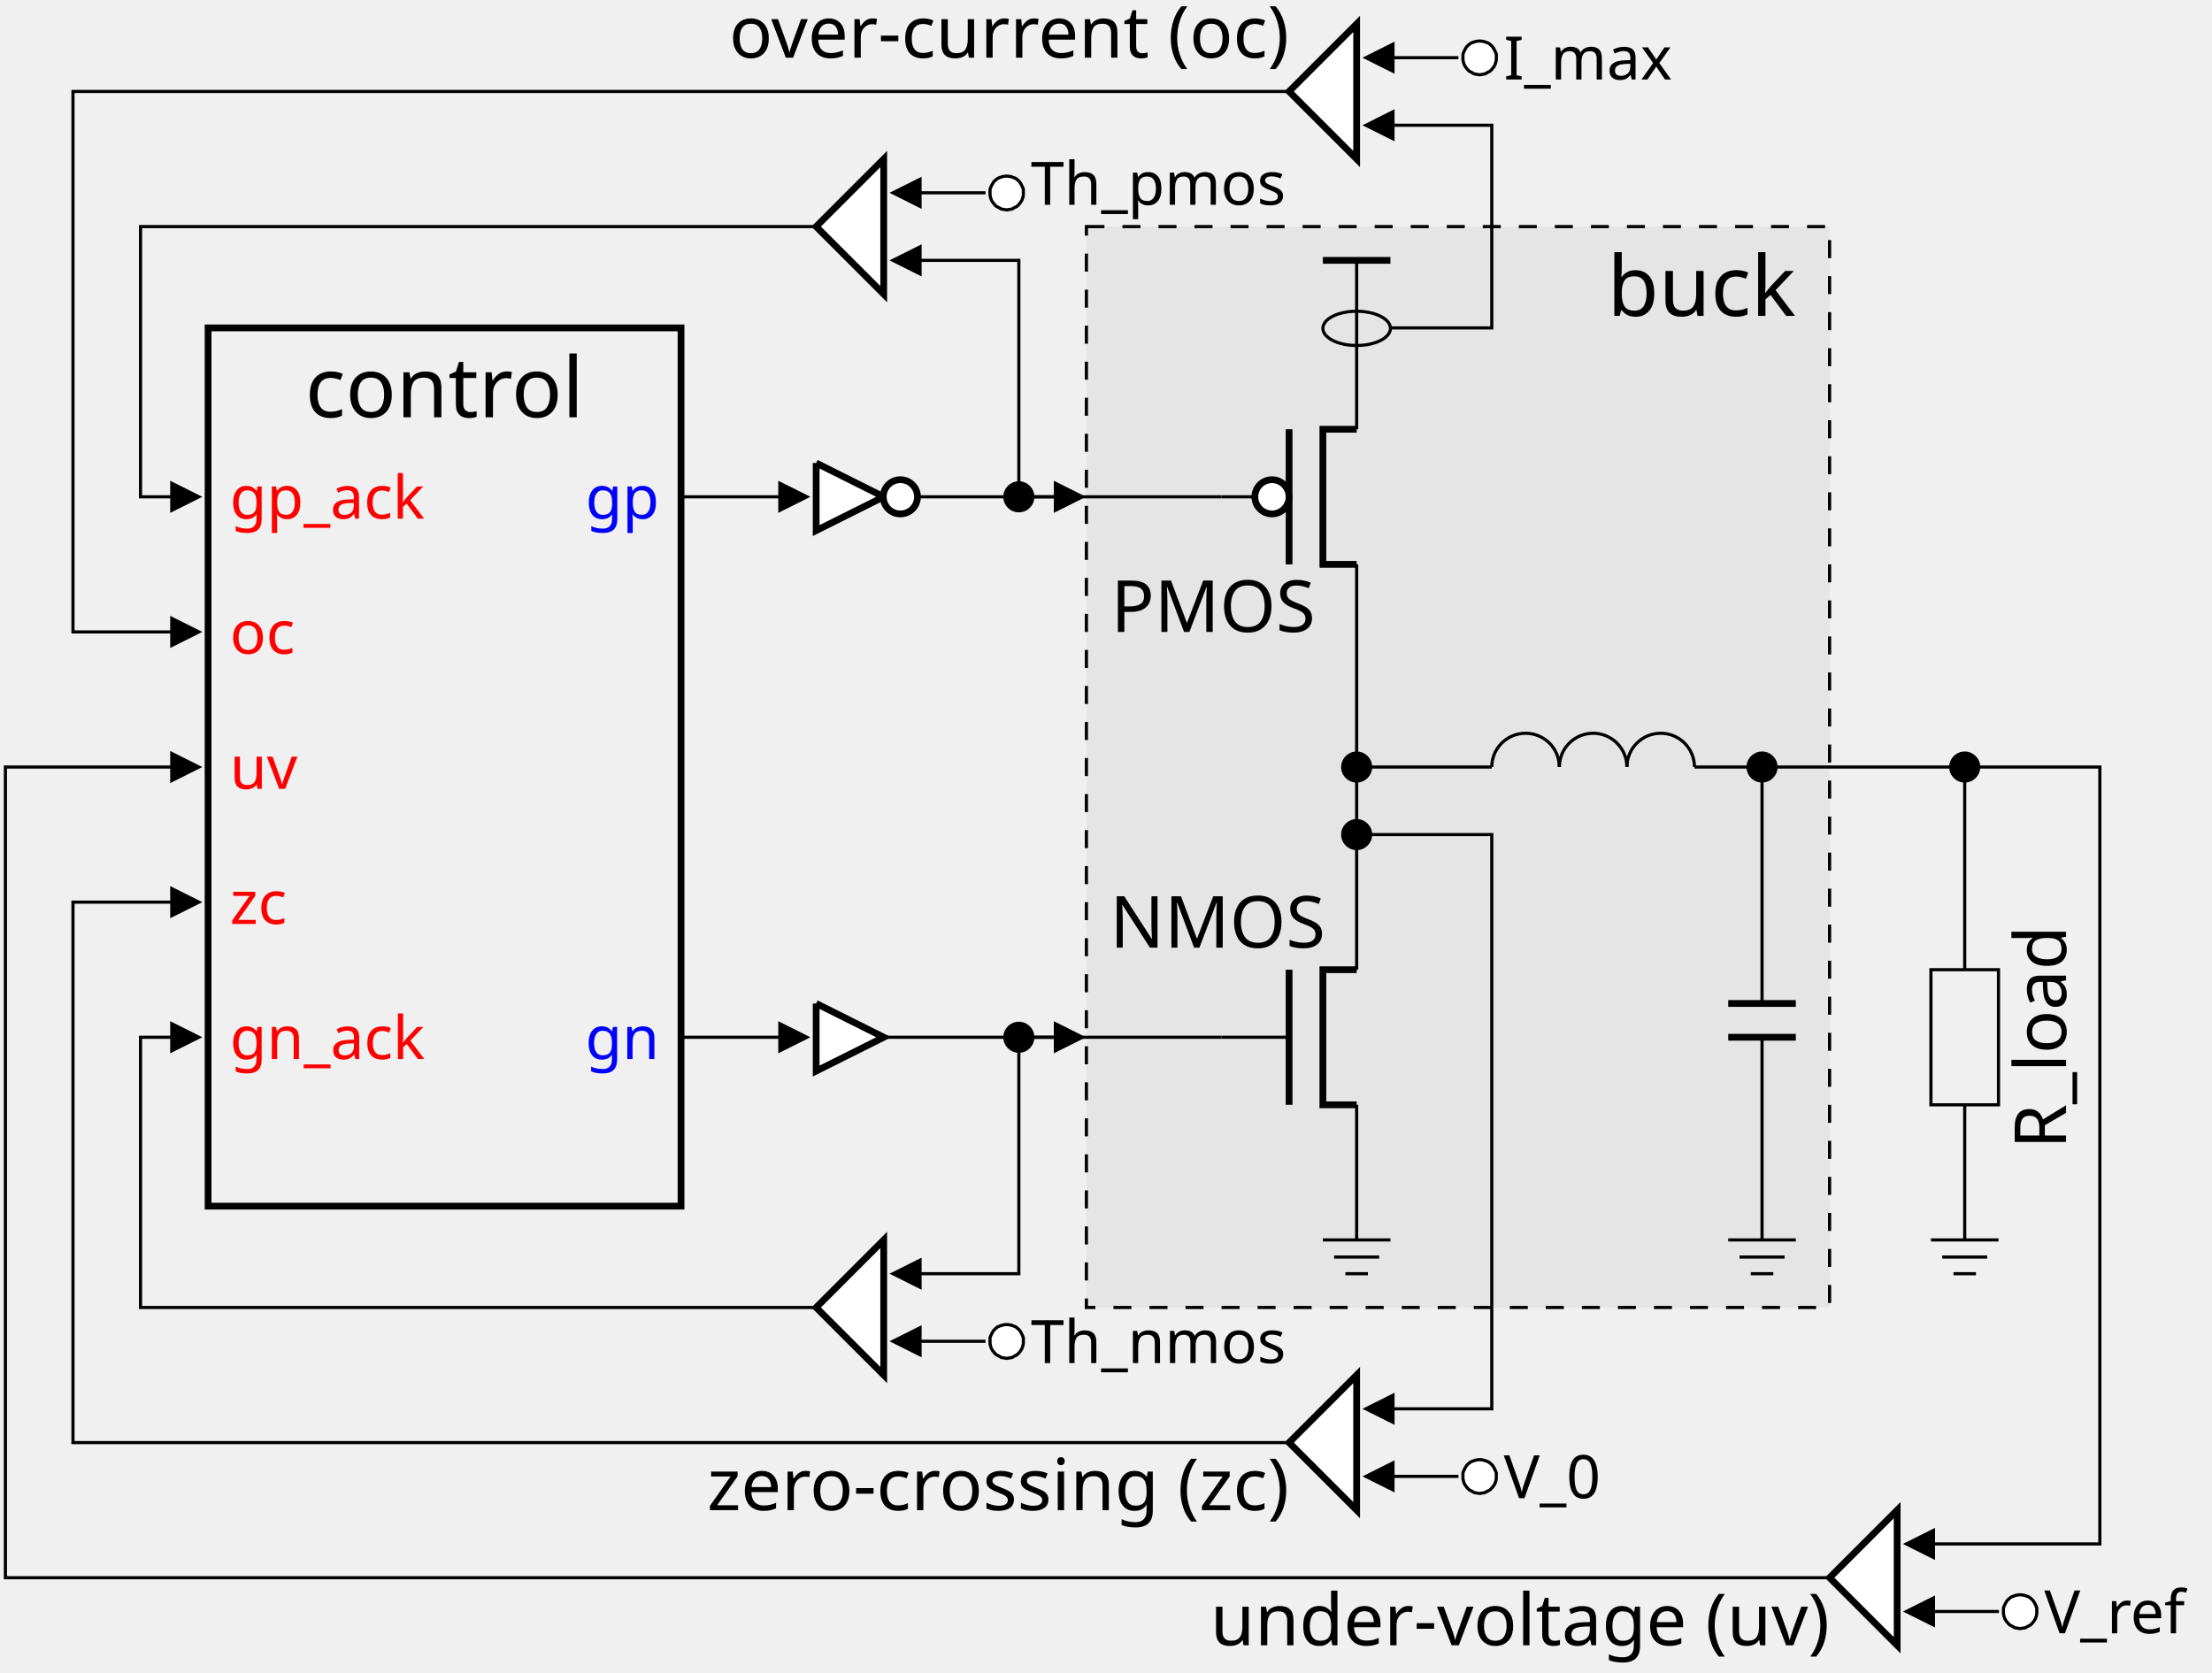
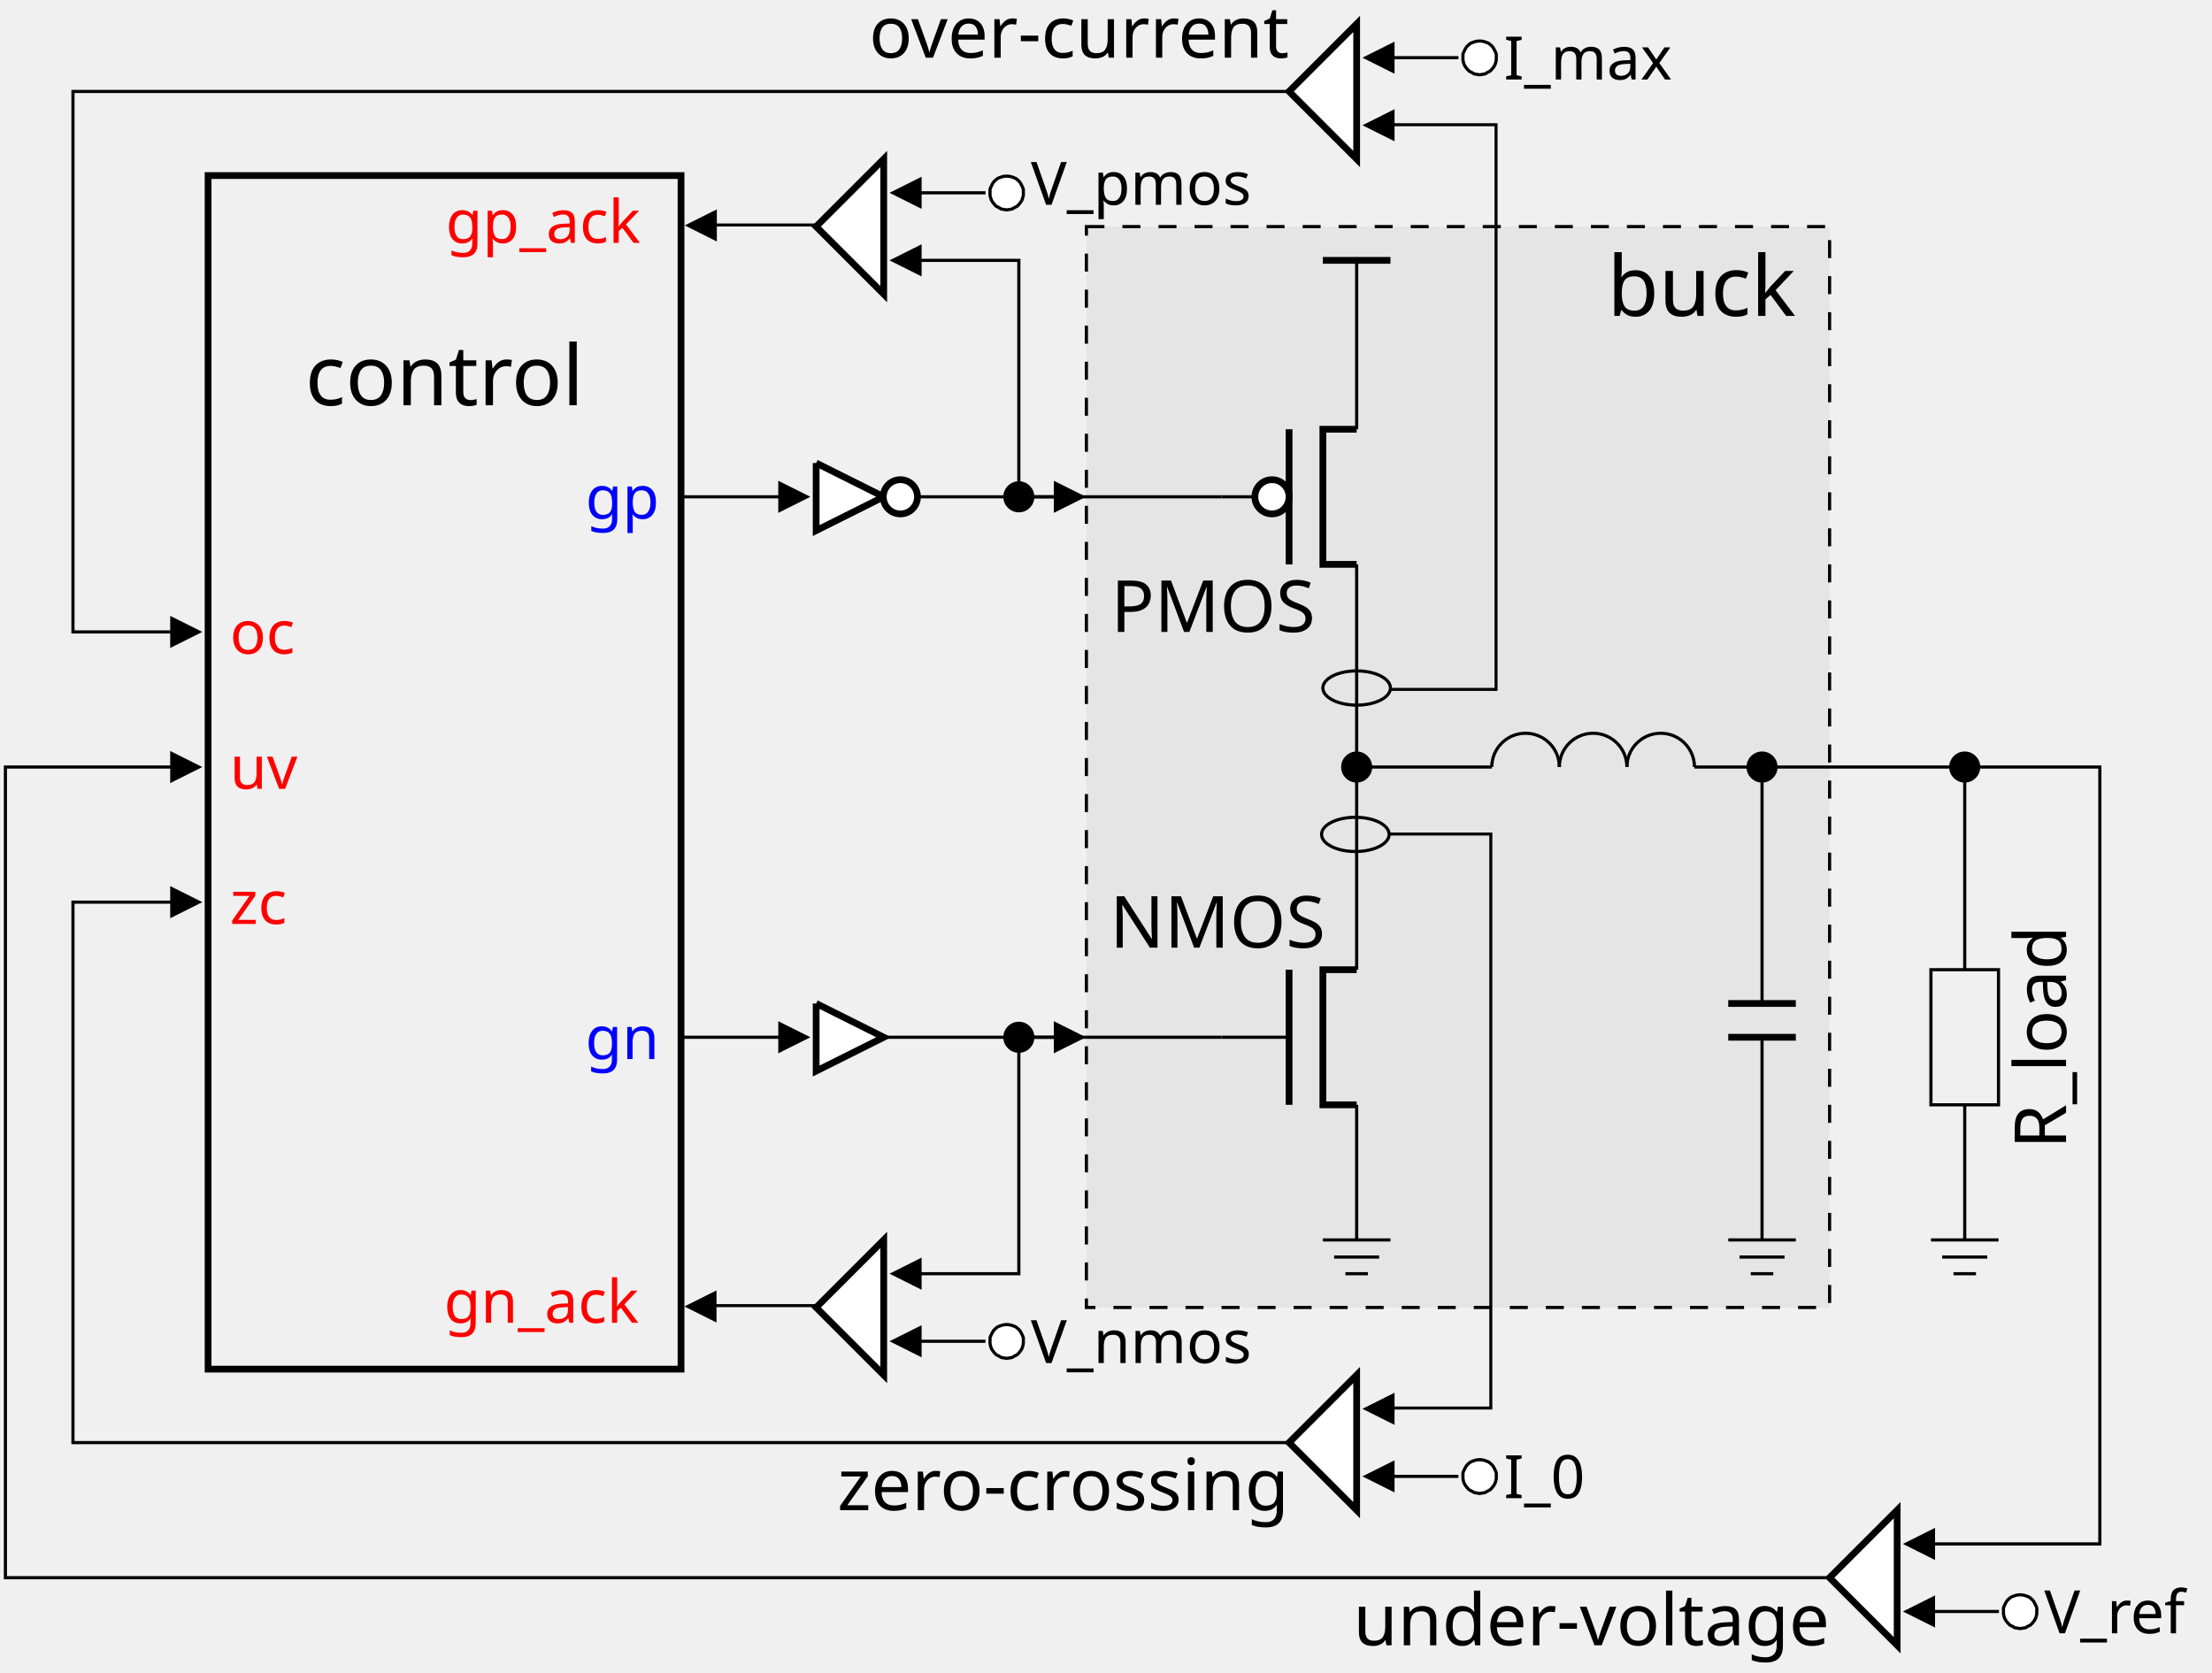
<svg xmlns="http://www.w3.org/2000/svg" width="4.1in" height="3.1in" viewBox="3138 1902 4911 3703" id="svg2" version="1.1">
-   <defs id="defs236" />
+   <defs id="defs236">
+     </defs>
  <rect id="rect6" style="fill:#e5e5e5;stroke:#000000;stroke-width:7;stroke-linecap:butt;stroke-linejoin:miter;stroke-dasharray:40, 40" rx="0" height="2400" width="1650" y="2400" x="5550" />
  <polyline id="polyline8" style="fill:none;stroke:#000000;stroke-width:15;stroke-linecap:butt;stroke-linejoin:miter" points="6000,4050 6000,4350 " />
  <polyline id="polyline10" style="fill:none;stroke:#000000;stroke-width:7;stroke-linecap:butt;stroke-linejoin:miter" points="6000,4200 5850,4200 " />
  <polyline id="polyline12" style="fill:none;stroke:#000000;stroke-width:15;stroke-linecap:butt;stroke-linejoin:miter" points="6150,4050 6075,4050 6075,4350 6150,4350 " />
  <polyline id="polyline14" style="fill:none;stroke:#000000;stroke-width:15;stroke-linecap:butt;stroke-linejoin:miter" points="6000,2850 6000,3150 " />
  <polyline id="polyline16" style="fill:none;stroke:#000000;stroke-width:7;stroke-linecap:butt;stroke-linejoin:miter" points="6000,3000 5850,3000 " />
  <polyline id="polyline18" style="fill:none;stroke:#000000;stroke-width:15;stroke-linecap:butt;stroke-linejoin:miter" points="6150,3150 6075,3150 6075,2850 6150,2850 " />
  <path id="path20" d="m 6450,3600 a 75,75 0 1 1 150,0" style="fill:none;stroke:#000000;stroke-width:7;stroke-linecap:butt" />
  <path id="path22" d="m 6600,3600 a 75,75 0 1 1 150,0" style="fill:none;stroke:#000000;stroke-width:7;stroke-linecap:butt" />
  <path id="path24" d="m 6750,3600 a 75,75 0 1 1 150,0" style="fill:none;stroke:#000000;stroke-width:7;stroke-linecap:butt" />
  <polyline id="polyline26" style="fill:none;stroke:#000000;stroke-width:7;stroke-linecap:butt;stroke-linejoin:miter" points="6125,4725 6175,4725 " />
  <polyline id="polyline28" style="fill:none;stroke:#000000;stroke-width:7;stroke-linecap:butt;stroke-linejoin:miter" points="6100,4688 6200,4688 " />
  <polyline id="polyline30" style="fill:none;stroke:#000000;stroke-width:7;stroke-linecap:butt;stroke-linejoin:miter" points="6075,4650 6225,4650 " />
  <polyline id="polyline32" style="fill:none;stroke:#000000;stroke-width:7;stroke-linecap:butt;stroke-linejoin:miter" points="7025,4725 7075,4725 " />
  <polyline id="polyline34" style="fill:none;stroke:#000000;stroke-width:7;stroke-linecap:butt;stroke-linejoin:miter" points="7000,4688 7100,4688 " />
  <polyline id="polyline36" style="fill:none;stroke:#000000;stroke-width:7;stroke-linecap:butt;stroke-linejoin:miter" points="6975,4650 7125,4650 " />
  <polyline id="polyline38" style="fill:none;stroke:#000000;stroke-width:15;stroke-linecap:butt;stroke-linejoin:miter" points="6975,4125 7125,4125 " />
  <polyline id="polyline40" style="fill:none;stroke:#000000;stroke-width:15;stroke-linecap:butt;stroke-linejoin:miter" points="6975,4200 7125,4200 " />
  <polyline id="polyline42" style="fill:none;stroke:#000000;stroke-width:7;stroke-linecap:butt;stroke-linejoin:miter" points="7475,4725 7525,4725 " />
  <polyline id="polyline44" style="fill:none;stroke:#000000;stroke-width:7;stroke-linecap:butt;stroke-linejoin:miter" points="7450,4688 7550,4688 " />
  <polyline id="polyline46" style="fill:none;stroke:#000000;stroke-width:7;stroke-linecap:butt;stroke-linejoin:miter" points="7425,4650 7575,4650 " />
  <rect id="rect48" style="fill:none;stroke:#000000;stroke-width:7;stroke-linecap:butt;stroke-linejoin:miter" rx="0" height="300" width="150" y="4050" x="7425" />
  <polyline id="polyline50" style="fill:none;stroke:#000000;stroke-width:7;stroke-linecap:butt;stroke-linejoin:miter" points="7500,4350 7500,4650 " />
  <polyline id="polyline52" style="fill:none;stroke:#000000;stroke-width:7;stroke-linecap:butt;stroke-linejoin:bevel" points="7500,3600 7500,4050 " />
-   <ellipse cy="0" cx="0" id="ellipse54" style="fill:none;stroke:#000000;stroke-width:7" ry="38" rx="75" transform="translate(6150,2626)" />
+   <ellipse cy="3424.537" cx="6150" id="ellipse54" style="fill:none;stroke:#000000;stroke-width:7" ry="38" rx="75" />
  <polygon id="polygon56" style="fill:#ffffff;stroke:#000000;stroke-width:15;stroke-linecap:butt;stroke-linejoin:miter" points="5100,2550 4950,2400 4950,2400 5100,2250 " />
  <polygon id="polygon58" style="fill:#ffffff;stroke:#000000;stroke-width:15;stroke-linecap:butt;stroke-linejoin:miter" points="5100,4950 4950,4800 4950,4800 5100,4650 " />
  <polyline id="polyline60" style="fill:none;stroke:#000000;stroke-width:7;stroke-linecap:butt;stroke-linejoin:miter" points="5326,2325 5159,2325 " />
  <polygon id="polygon62" style="fill:#000000;stroke:#000000;stroke-width:7;stroke-miterlimit:8" points="5154,2295 5154,2295 5094,2325 5154,2355 " transform="translate(26.61789,0)" />
  <polygon id="polygon64" style="fill:#ffffff;stroke:#000000;stroke-width:7;stroke-miterlimit:8" points="5385,2361 5390,2358 5396,2355 5400,2351 5404,2346 5407,2341 5409,2335 5410,2330 5410,2323 5410,2317 5408,2312 5405,2306 5402,2301 5398,2297 5393,2293 5388,2291 5382,2289 5376,2288 5370,2288 5364,2289 5358,2291 5353,2293 5348,2297 5344,2301 5341,2306 5338,2312 5336,2317 5336,2323 5336,2330 5337,2335 5339,2341 5342,2346 5346,2351 5350,2355 5356,2358 5361,2361 5367,2362 5373,2363 5373,2363 5379,2362 " />
  <polyline id="polyline66" style="fill:none;stroke:#000000;stroke-width:7;stroke-linecap:butt;stroke-linejoin:miter" points="5326,4875 5159,4875 " />
  <polygon id="polygon68" style="fill:#000000;stroke:#000000;stroke-width:7;stroke-miterlimit:8" points="5154,4845 5154,4845 5094,4875 5154,4905 " transform="translate(26.61789,0)" />
  <polygon id="polygon70" style="fill:#ffffff;stroke:#000000;stroke-width:7;stroke-miterlimit:8" points="5385,4911 5390,4908 5396,4905 5400,4901 5404,4896 5407,4891 5409,4885 5410,4880 5410,4873 5410,4867 5408,4862 5405,4856 5402,4851 5398,4847 5393,4843 5388,4841 5382,4839 5376,4838 5370,4838 5364,4839 5358,4841 5353,4843 5348,4847 5344,4851 5341,4856 5338,4862 5336,4867 5336,4873 5336,4880 5337,4885 5339,4891 5342,4896 5346,4901 5350,4905 5356,4908 5361,4911 5367,4912 5373,4913 5373,4913 5379,4912 " />
-   <polyline id="polyline72" style="fill:none;stroke:#000000;stroke-width:7;stroke-linecap:butt;stroke-linejoin:miter" points="4950,2400 3450,2400 3450,3000 3540,3000 " />
-   <polygon id="polygon74" style="fill:#000000;stroke:#000000;stroke-width:7;stroke-miterlimit:8" points="3546,3030 3546,3030 3606,3000 3546,2970 " transform="translate(-26.61789,0)" />
+   <polygon id="polygon74" style="fill:#000000;stroke:#000000;stroke-width:7;stroke-miterlimit:8" points="3546,3030 3546,3030 3606,3000 3546,2970 " transform="matrix(-1,0,0,-1,8272.003,5397.426)" />
  <polyline id="polyline76" style="fill:none;stroke:#000000;stroke-width:7;stroke-linecap:butt;stroke-linejoin:miter" points="6000,2100 3300,2100 3300,3300 3540,3300 " />
  <polygon id="polygon78" style="fill:#000000;stroke:#000000;stroke-width:7;stroke-miterlimit:8" points="3546,3330 3546,3330 3606,3300 3546,3270 " transform="translate(-26.61789,0)" />
  <polyline id="polyline80" style="fill:none;stroke:#000000;stroke-width:7;stroke-linecap:butt;stroke-linejoin:miter" points="7350,5400 3150,5400 3150,3600 3540,3600 " />
  <polygon id="polygon82" style="fill:#000000;stroke:#000000;stroke-width:7;stroke-miterlimit:8" points="3546,3630 3546,3630 3606,3600 3546,3570 " transform="translate(-26.61789,0)" />
  <polyline id="polyline84" style="fill:none;stroke:#000000;stroke-width:7;stroke-linecap:butt;stroke-linejoin:miter" points="6000,5100 3300,5100 3300,3900 3540,3900 " />
  <polygon id="polygon86" style="fill:#000000;stroke:#000000;stroke-width:7;stroke-miterlimit:8" points="3546,3930 3546,3930 3606,3900 3546,3870 " transform="translate(-26.61789,0)" />
-   <polyline id="polyline88" style="fill:none;stroke:#000000;stroke-width:7;stroke-linecap:butt;stroke-linejoin:miter" points="4950,4800 3450,4800 3450,4200 3540,4200 " />
-   <polygon id="polygon90" style="fill:#000000;stroke:#000000;stroke-width:7;stroke-miterlimit:8" points="3546,4230 3546,4230 3606,4200 3546,4170 " transform="translate(-26.61789,0)" />
  <polyline id="polyline92" style="fill:none;stroke:#000000;stroke-width:7;stroke-linecap:butt;stroke-linejoin:miter" points="5400,3000 5400,2475 5159,2475 " />
  <polygon id="polygon94" style="fill:#000000;stroke:#000000;stroke-width:7;stroke-miterlimit:8" points="5154,2445 5154,2445 5094,2475 5154,2505 " transform="translate(26.61789,0)" />
  <polyline id="polyline96" style="fill:none;stroke:#000000;stroke-width:7;stroke-linecap:butt;stroke-linejoin:miter" points="5400,4200 5400,4725 5159,4725 " />
  <polygon id="polygon98" style="fill:#000000;stroke:#000000;stroke-width:7;stroke-miterlimit:8" points="5154,4695 5154,4695 5094,4725 5154,4755 " transform="translate(26.61789,0)" />
  <polyline id="polyline100" style="fill:none;stroke:#000000;stroke-width:7;stroke-linecap:butt;stroke-linejoin:miter" points="4650,3000 4890,3000 " />
  <polygon id="polygon102" style="fill:#000000;stroke:#000000;stroke-width:7;stroke-miterlimit:8" points="4896,3030 4896,3030 4956,3000 4896,2970 " transform="translate(-26.61789,0)" />
  <polyline id="polyline104" style="fill:none;stroke:#000000;stroke-width:7;stroke-linecap:butt;stroke-linejoin:miter" points="4650,4200 4890,4200 " />
  <polygon id="polygon106" style="fill:#000000;stroke:#000000;stroke-width:7;stroke-miterlimit:8" points="4896,4230 4896,4230 4956,4200 4896,4170 " transform="translate(-26.61789,0)" />
  <polyline id="polyline108" style="fill:none;stroke:#000000;stroke-width:7;stroke-linecap:butt;stroke-linejoin:miter" points="5100,3000 5490,3000 " />
  <polygon id="polygon110" style="fill:#000000;stroke:#000000;stroke-width:7;stroke-miterlimit:8" points="5496,2970 5496,3030 5496,3030 5556,3000 " transform="translate(-14.81748,0)" />
  <polyline id="polyline112" style="fill:none;stroke:#000000;stroke-width:7;stroke-linecap:butt;stroke-linejoin:miter" points="5100,4200 5490,4200 " />
  <polygon id="polygon114" style="fill:#000000;stroke:#000000;stroke-width:7;stroke-miterlimit:8" points="5496,4170 5496,4230 5496,4230 5556,4200 " transform="translate(-14.81748,0)" />
-   <rect id="rect116" style="fill:none;stroke:#000000;stroke-width:15;stroke-linecap:butt;stroke-linejoin:miter" rx="0" height="1950" width="1050" y="2625" x="3600" />
+   <rect id="rect116" style="fill:none;stroke:#000000;stroke-width:15;stroke-linecap:butt;stroke-linejoin:miter" rx="0" height="2650.157" width="1050" y="2286.722" x="3600" />
  <polyline id="polyline118" style="fill:none;stroke:#000000;stroke-width:7;stroke-linecap:butt;stroke-linejoin:miter" points="6150,3150 6150,4050 " />
  <polyline id="polyline120" style="fill:none;stroke:#000000;stroke-width:7;stroke-linecap:butt;stroke-linejoin:miter" points="6150,3600 6450,3600 " />
  <polyline id="polyline122" style="fill:none;stroke:#000000;stroke-width:7;stroke-linecap:butt;stroke-linejoin:miter" points="7050,3600 7050,4125 " />
  <polyline id="polyline124" style="fill:none;stroke:#000000;stroke-width:7;stroke-linecap:butt;stroke-linejoin:miter" points="6150,4350 6150,4650 " />
  <polyline id="polyline126" style="fill:none;stroke:#000000;stroke-width:7;stroke-linecap:butt;stroke-linejoin:miter" points="6150,2850 6150,2475 " />
  <polyline id="polyline128" style="fill:none;stroke:#000000;stroke-width:7;stroke-linecap:butt;stroke-linejoin:miter" points="7050,4200 7050,4650 " />
  <polygon id="polygon130" style="fill:#ffffff;stroke:#000000;stroke-width:15;stroke-linecap:butt;stroke-linejoin:miter" points="7350,5550 7200,5400 7200,5400 7350,5250 " />
  <polygon id="polygon132" style="fill:#ffffff;stroke:#000000;stroke-width:15;stroke-linecap:butt;stroke-linejoin:miter" points="6150,5250 6000,5100 6000,5100 6150,4950 " />
  <polyline id="polyline134" style="fill:none;stroke:#000000;stroke-width:15;stroke-linecap:butt;stroke-linejoin:miter" points="6075,2475 6225,2475 " />
  <polyline id="polyline136" style="fill:none;stroke:#000000;stroke-width:7;stroke-linecap:butt;stroke-linejoin:miter" points="7576,5475 7409,5475 " />
  <polygon id="polygon138" style="fill:#000000;stroke:#000000;stroke-width:7;stroke-miterlimit:8" points="7404,5445 7404,5445 7344,5475 7404,5505 " transform="translate(26.61789,0)" />
  <polygon id="polygon140" style="fill:#ffffff;stroke:#000000;stroke-width:7;stroke-miterlimit:8" points="7635,5511 7640,5508 7646,5505 7650,5501 7654,5496 7657,5491 7659,5485 7660,5480 7660,5473 7660,5467 7658,5462 7655,5456 7652,5451 7648,5447 7643,5443 7638,5441 7632,5439 7626,5438 7620,5438 7614,5439 7608,5441 7603,5443 7598,5447 7594,5451 7591,5456 7588,5462 7586,5467 7586,5473 7586,5480 7587,5485 7589,5491 7592,5496 7596,5501 7600,5505 7606,5508 7611,5511 7617,5512 7623,5513 7623,5513 7629,5512 " />
  <polyline id="polyline142" style="fill:none;stroke:#000000;stroke-width:7;stroke-linecap:butt;stroke-linejoin:miter" points="6376,2025 6209,2025 " />
  <polygon id="polygon144" style="fill:#000000;stroke:#000000;stroke-width:7;stroke-miterlimit:8" points="6204,1995 6204,1995 6144,2025 6204,2055 " transform="translate(26.61789,0)" />
  <polygon id="polygon146" style="fill:#ffffff;stroke:#000000;stroke-width:7;stroke-miterlimit:8" points="6435,2061 6440,2058 6446,2055 6450,2051 6454,2046 6457,2041 6459,2035 6460,2030 6460,2023 6460,2017 6458,2012 6455,2006 6452,2001 6448,1997 6443,1993 6438,1991 6432,1989 6426,1988 6420,1988 6414,1989 6408,1991 6403,1993 6398,1997 6394,2001 6391,2006 6388,2012 6386,2017 6386,2023 6386,2030 6387,2035 6389,2041 6392,2046 6396,2051 6400,2055 6406,2058 6411,2061 6417,2062 6423,2063 6423,2063 6429,2062 " />
  <polyline id="polyline148" style="fill:none;stroke:#000000;stroke-width:7;stroke-linecap:butt;stroke-linejoin:miter" points="6900,3600 7800,3600 7800,5325 7409,5325 " />
  <polygon id="polygon150" style="fill:#000000;stroke:#000000;stroke-width:7;stroke-miterlimit:8" points="7404,5295 7404,5295 7344,5325 7404,5355 " transform="translate(26.61789,0)" />
-   <polyline id="polyline152" style="fill:none;stroke:#000000;stroke-width:7;stroke-linecap:butt;stroke-linejoin:miter" points="6225,2625 6450,2625 6450,2175 6209,2175 " />
  <polygon id="polygon154" style="fill:#000000;stroke:#000000;stroke-width:7;stroke-miterlimit:8" points="6204,2145 6204,2145 6144,2175 6204,2205 " transform="translate(26.61789,0)" />
-   <polyline id="polyline156" style="fill:none;stroke:#000000;stroke-width:7;stroke-linecap:butt;stroke-linejoin:miter" points="6150,3750 6450,3750 6450,5025 6209,5025 " />
  <polygon id="polygon158" style="fill:#000000;stroke:#000000;stroke-width:7;stroke-miterlimit:8" points="6204,4995 6204,4995 6144,5025 6204,5055 " transform="translate(26.61789,0)" />
  <polyline id="polyline160" style="fill:none;stroke:#000000;stroke-width:7;stroke-linecap:butt;stroke-linejoin:miter" points="5400,4200 5850,4200 " />
  <polyline id="polyline162" style="fill:none;stroke:#000000;stroke-width:7;stroke-linecap:butt;stroke-linejoin:miter" points="5400,3000 5850,3000 " />
  <polyline id="polyline164" style="fill:none;stroke:#000000;stroke-width:7;stroke-linecap:butt;stroke-linejoin:miter" points="6376,5175 6209,5175 " />
  <polygon id="polygon166" style="fill:#000000;stroke:#000000;stroke-width:7;stroke-miterlimit:8" points="6204,5145 6204,5145 6144,5175 6204,5205 " transform="translate(26.61789,0)" />
  <polygon id="polygon168" style="fill:#ffffff;stroke:#000000;stroke-width:7;stroke-miterlimit:8" points="6435,5211 6440,5208 6446,5205 6450,5201 6454,5196 6457,5191 6459,5185 6460,5180 6460,5173 6460,5167 6458,5162 6455,5156 6452,5151 6448,5147 6443,5143 6438,5141 6432,5139 6426,5138 6420,5138 6414,5139 6408,5141 6403,5143 6398,5147 6394,5151 6391,5156 6388,5162 6386,5167 6386,5173 6386,5180 6387,5185 6389,5191 6392,5196 6396,5201 6400,5205 6406,5208 6411,5211 6417,5212 6423,5213 6423,5213 6429,5212 " />
  <polygon id="polygon170" style="fill:#ffffff;stroke:#000000;stroke-width:15;stroke-linecap:butt;stroke-linejoin:miter" points="6150,2250 6000,2100 6000,2100 6150,1950 " />
-   <text style="font-size:186.325px;font-style:normal;font-variant:normal;font-weight:normal;font-stretch:normal;text-anchor:middle;fill:#000000;stroke-width:0.025in;font-family:Sans;-inkscape-font-specification:Sans" id="text172" font-size="144" font-weight="normal" font-style="normal" y="2823.382" x="4125" xml:space="preserve">control</text>
-   <text style="font-size:133.089px;font-style:normal;font-variant:normal;font-weight:normal;font-stretch:normal;text-anchor:start;fill:#000000;stroke-width:0.025in;font-family:Sans;-inkscape-font-specification:Sans" id="text174" font-size="108" font-weight="normal" font-style="normal" y="4923.382" x="5426.618" xml:space="preserve">Th_nmos</text>
-   <text style="font-size:133.089px;font-style:normal;font-variant:normal;font-weight:normal;font-stretch:normal;text-anchor:start;fill:#000000;stroke-width:0.025in;font-family:Sans;-inkscape-font-specification:Sans" id="text176" font-size="108" font-weight="normal" font-style="normal" y="2351.618" x="5426.618" xml:space="preserve">Th_pmos</text>
+   <text style="font-style:normal;font-variant:normal;font-weight:normal;font-stretch:normal;font-size:186.325px;font-family:Sans;-inkscape-font-specification:Sans;text-anchor:middle;fill:#000000;stroke-width:0.025in" id="text172" font-size="144" font-weight="normal" font-style="normal" y="2796.764" x="4125" xml:space="preserve">control</text>
+   <text style="font-style:normal;font-variant:normal;font-weight:normal;font-stretch:normal;font-size:133.089px;font-family:Sans;-inkscape-font-specification:Sans;text-anchor:start;fill:#000000;stroke-width:0.025in" id="text174" font-size="108" font-weight="normal" font-style="normal" y="4923.382" x="5426.618" xml:space="preserve">V_nmos</text>
+   <text style="font-style:normal;font-variant:normal;font-weight:normal;font-stretch:normal;font-size:133.089px;font-family:Sans;-inkscape-font-specification:Sans;text-anchor:start;fill:#000000;stroke-width:0.025in" id="text176" font-size="108" font-weight="normal" font-style="normal" y="2351.618" x="5426.618" xml:space="preserve">V_pmos</text>
  <text style="font-size:186.325px;font-style:normal;font-variant:normal;font-weight:normal;font-stretch:normal;text-anchor:end;fill:#000000;stroke-width:0.025in;font-family:Sans;-inkscape-font-specification:Sans" id="text178" font-size="144" font-weight="normal" font-style="normal" y="2598.382" x="7125" xml:space="preserve">buck</text>
  <text style="font-size:133.089px;font-style:normal;font-variant:normal;font-weight:normal;font-stretch:normal;text-anchor:start;fill:#000000;stroke-width:0.025in;font-family:Sans;-inkscape-font-specification:Sans" id="text180" font-size="108" font-weight="normal" font-style="normal" y="5523.382" x="7676.618" xml:space="preserve">V_ref</text>
-   <text style="font-size:133.089px;font-style:normal;font-variant:normal;font-weight:normal;font-stretch:normal;text-anchor:start;fill:#000000;stroke-width:0.025in;font-family:Sans;-inkscape-font-specification:Sans" id="text182" font-size="108" font-weight="normal" font-style="normal" y="5223.382" x="6476.618" xml:space="preserve">V_0</text>
+   <text style="font-style:normal;font-variant:normal;font-weight:normal;font-stretch:normal;font-size:133.089px;font-family:Sans;-inkscape-font-specification:Sans;text-anchor:start;fill:#000000;stroke-width:0.025in" id="text182" font-size="108" font-weight="normal" font-style="normal" y="5223.382" x="6476.618" xml:space="preserve">I_0</text>
  <text xml:space="preserve" x="-4200.028" y="7724.984" font-style="normal" font-weight="normal" font-size="108" id="text186" style="font-size:159.707px;font-style:normal;font-weight:normal;text-anchor:middle;fill:#000000;stroke-width:0.025in;font-family:Sans;-inkscape-font-specification:Sans;font-stretch:normal;font-variant:normal" transform="matrix(-3.6732199e-6,-1,1,-3.6732199e-6,0,0)">R_load</text>
  <text style="font-size:159.707px;font-style:normal;font-variant:normal;font-weight:normal;font-stretch:normal;text-anchor:end;fill:#000000;stroke-width:0.025in;font-family:Sans;-inkscape-font-specification:Sans" id="text188" font-size="108" font-weight="normal" font-style="normal" y="3300" x="6058.311" xml:space="preserve">PMOS</text>
  <text style="font-size:159.707px;font-style:normal;font-variant:normal;font-weight:normal;font-stretch:normal;text-anchor:end;fill:#000000;stroke-width:0.025in;font-family:Sans;-inkscape-font-specification:Sans" id="text190" font-size="108" font-weight="normal" font-style="normal" y="4001" x="6080.563" xml:space="preserve">NMOS</text>
  <text style="font-size:133.089px;font-style:normal;font-variant:normal;font-weight:normal;font-stretch:normal;text-anchor:start;fill:#000000;stroke-width:0.025in;font-family:Sans;-inkscape-font-specification:Sans" id="text192" font-size="108" font-weight="normal" font-style="normal" y="2073.382" x="6476.618" xml:space="preserve">I_max</text>
-   <text style="font-size:133.089px;font-style:normal;font-variant:normal;font-weight:normal;font-stretch:normal;text-anchor:start;fill:#ff0000;stroke-width:0.025in;font-family:Sans;-inkscape-font-specification:Sans" id="text194" font-size="108" font-weight="normal" font-style="normal" y="3048.382" x="3648.382" xml:space="preserve">gp_ack</text>
+   <text style="font-style:normal;font-variant:normal;font-weight:normal;font-stretch:normal;font-size:133.089px;font-family:Sans;-inkscape-font-specification:Sans;text-anchor:start;fill:#ff0000;stroke-width:0.025in" id="text194" font-size="108" font-weight="normal" font-style="normal" y="2436.17" x="4127.504" xml:space="preserve">gp_ack</text>
  <text style="font-size:133.089px;font-style:normal;font-variant:normal;font-weight:normal;font-stretch:normal;text-anchor:start;fill:#ff0000;stroke-width:0.025in;font-family:Sans;-inkscape-font-specification:Sans" id="text196" font-size="108" font-weight="normal" font-style="normal" y="3348.382" x="3648.382" xml:space="preserve">oc</text>
  <text style="font-size:133.089px;font-style:normal;font-variant:normal;font-weight:normal;font-stretch:normal;text-anchor:start;fill:#ff0000;stroke-width:0.025in;font-family:Sans;-inkscape-font-specification:Sans" id="text198" font-size="108" font-weight="normal" font-style="normal" y="3648.382" x="3648.382" xml:space="preserve">uv</text>
  <text style="font-size:133.089px;font-style:normal;font-variant:normal;font-weight:normal;font-stretch:normal;text-anchor:start;fill:#ff0000;stroke-width:0.025in;font-family:Sans;-inkscape-font-specification:Sans" id="text200" font-size="108" font-weight="normal" font-style="normal" y="3948.382" x="3648.382" xml:space="preserve">zc</text>
-   <text style="font-size:133.089px;font-style:normal;font-variant:normal;font-weight:normal;font-stretch:normal;text-anchor:start;fill:#ff0000;stroke-width:0.025in;font-family:Sans;-inkscape-font-specification:Sans" id="text202" font-size="108" font-weight="normal" font-style="normal" y="4248.382" x="3648.382" xml:space="preserve">gn_ack</text>
+   <text style="font-style:normal;font-variant:normal;font-weight:normal;font-stretch:normal;font-size:133.089px;font-family:Sans;-inkscape-font-specification:Sans;text-anchor:start;fill:#ff0000;stroke-width:0.025in" id="text202" font-size="108" font-weight="normal" font-style="normal" y="4833.971" x="4123.571" xml:space="preserve">gn_ack</text>
  <text style="font-size:133.089px;font-style:normal;font-variant:normal;font-weight:normal;font-stretch:normal;text-anchor:end;fill:#0000ff;stroke-width:0.025in;font-family:Sans;-inkscape-font-specification:Sans" id="text204" font-size="108" font-weight="normal" font-style="normal" y="3048.382" x="4601.618" xml:space="preserve">gp</text>
  <text style="font-size:133.089px;font-style:normal;font-variant:normal;font-weight:normal;font-stretch:normal;text-anchor:end;fill:#0000ff;stroke-width:0.025in;font-family:Sans;-inkscape-font-specification:Sans" id="text206" font-size="108" font-weight="normal" font-style="normal" y="4248.382" x="4601.618" xml:space="preserve">gn</text>
-   <text style="font-size:159.707px;font-style:normal;font-weight:normal;text-anchor:end;fill:#000000;stroke-width:0.025in;font-family:Sans;-inkscape-font-specification:Sans;font-stretch:normal;font-variant:normal" id="text208" font-size="108" font-weight="normal" font-style="normal" y="2025" x="6000" xml:space="preserve">over-current (oc)</text>
-   <text style="font-size:159.707px;font-style:normal;font-weight:normal;text-anchor:end;fill:#000000;stroke-width:0.025in;font-family:Sans;-inkscape-font-specification:Sans;font-stretch:normal;font-variant:normal" id="text210" font-size="108" font-weight="normal" font-style="normal" y="5550" x="7200" xml:space="preserve">under-voltage (uv)</text>
-   <text style="font-size:159.707px;font-style:normal;font-weight:normal;text-anchor:end;fill:#000000;stroke-width:0.025in;font-family:Sans;-inkscape-font-specification:Sans;font-stretch:normal;font-variant:normal" id="text212" font-size="108" font-weight="normal" font-style="normal" y="5250" x="6000" xml:space="preserve">zero-crossing (zc)</text>
+   <text style="font-style:normal;font-variant:normal;font-weight:normal;font-stretch:normal;font-size:159.707px;font-family:Sans;-inkscape-font-specification:Sans;text-anchor:end;fill:#000000;stroke-width:0.025in" id="text208" font-size="108" font-weight="normal" font-style="normal" y="2025" x="6000" xml:space="preserve">over-current</text>
+   <text style="font-style:normal;font-variant:normal;font-weight:normal;font-stretch:normal;font-size:159.707px;font-family:Sans;-inkscape-font-specification:Sans;text-anchor:end;fill:#000000;stroke-width:0.025in" id="text210" font-size="108" font-weight="normal" font-style="normal" y="5550" x="7200" xml:space="preserve">under-voltage</text>
+   <text style="font-style:normal;font-variant:normal;font-weight:normal;font-stretch:normal;font-size:159.707px;font-family:Sans;-inkscape-font-specification:Sans;text-anchor:end;fill:#000000;stroke-width:0.025in" id="text212" font-size="108" font-weight="normal" font-style="normal" y="5250" x="6000" xml:space="preserve">zero-crossing</text>
  <polyline id="polyline214" style="fill:#ffffff;stroke:#000000;stroke-width:15;stroke-linecap:butt;stroke-linejoin:miter" points="4950,4125 5100,4200 4950,4275 4950,4125 " />
  <polyline id="polyline216" style="fill:#ffffff;stroke:#000000;stroke-width:15;stroke-linecap:butt;stroke-linejoin:miter" points="4950,2925 5100,3000 4950,3075 4950,2925 " />
  <circle id="circle218" style="fill:#ffffff;stroke:#000000;stroke-width:15" r="38" cy="3000" cx="5137" />
  <circle id="circle220" style="fill:#ffffff;stroke:#000000;stroke-width:15" r="38" cy="3000" cx="5962" />
  <circle id="circle222" style="fill:#000000;stroke:#000000;stroke-width:7" r="31" cy="3000" cx="5400" />
  <circle id="circle224" style="fill:#000000;stroke:#000000;stroke-width:7" r="31" cy="4200" cx="5400" />
  <circle id="circle226" style="fill:#000000;stroke:#000000;stroke-width:7" r="31" cy="3600" cx="6150" />
-   <circle id="circle228" style="fill:#000000;stroke:#000000;stroke-width:7" r="31" cy="3750" cx="6150" />
  <circle id="circle230" style="fill:#000000;stroke:#000000;stroke-width:7" r="31" cy="3600" cx="7050" />
  <circle id="circle232" style="fill:#000000;stroke:#000000;stroke-width:7" r="31" cy="3600" cx="7500" />
+   <polygon id="polygon74-3" style="fill:#000000;stroke:#000000;stroke-width:7;stroke-miterlimit:8" points="3606,3000 3546,2970 3546,3030 3546,3030 " transform="matrix(-0.9999999,0,0,-1,8271.284,7797.735)" />
+   <path style="fill:none;fill-rule:evenodd;stroke:#000000;stroke-width:6.654;stroke-linecap:butt;stroke-linejoin:miter;stroke-opacity:1;stroke-miterlimit:4;stroke-dasharray:none" d="m 4947.396,4795.869 -259.609,0" id="path4260" />
+   <path style="fill:none;fill-rule:evenodd;stroke:#000000;stroke-width:6.654;stroke-linecap:butt;stroke-linejoin:miter;stroke-opacity:1;stroke-miterlimit:4;stroke-dasharray:none" d="m 4951.329,2396.453 -255.675,0" id="path4264" />
+   <ellipse cy="3749.567" cx="6147.105" id="ellipse54-3" style="fill:none;stroke:#000000;stroke-width:7" ry="38" rx="75" />
+   <path style="fill:none;fill-rule:evenodd;stroke:#000000;stroke-width:6.654;stroke-linecap:butt;stroke-linejoin:miter;stroke-miterlimit:4;stroke-dasharray:none;stroke-opacity:1" d="m 6221.84,3748.752 226.006,0 0,1274.474 -233.636,0" id="path4262" />
+   <path style="fill:none;fill-rule:evenodd;stroke:#000000;stroke-width:6.654;stroke-linecap:butt;stroke-linejoin:miter;stroke-miterlimit:4;stroke-dasharray:none;stroke-opacity:1" d="m 6213.794,2173.84 245.673,0 0,1253.756 -233.636,0" id="path4262-7" />
</svg>
